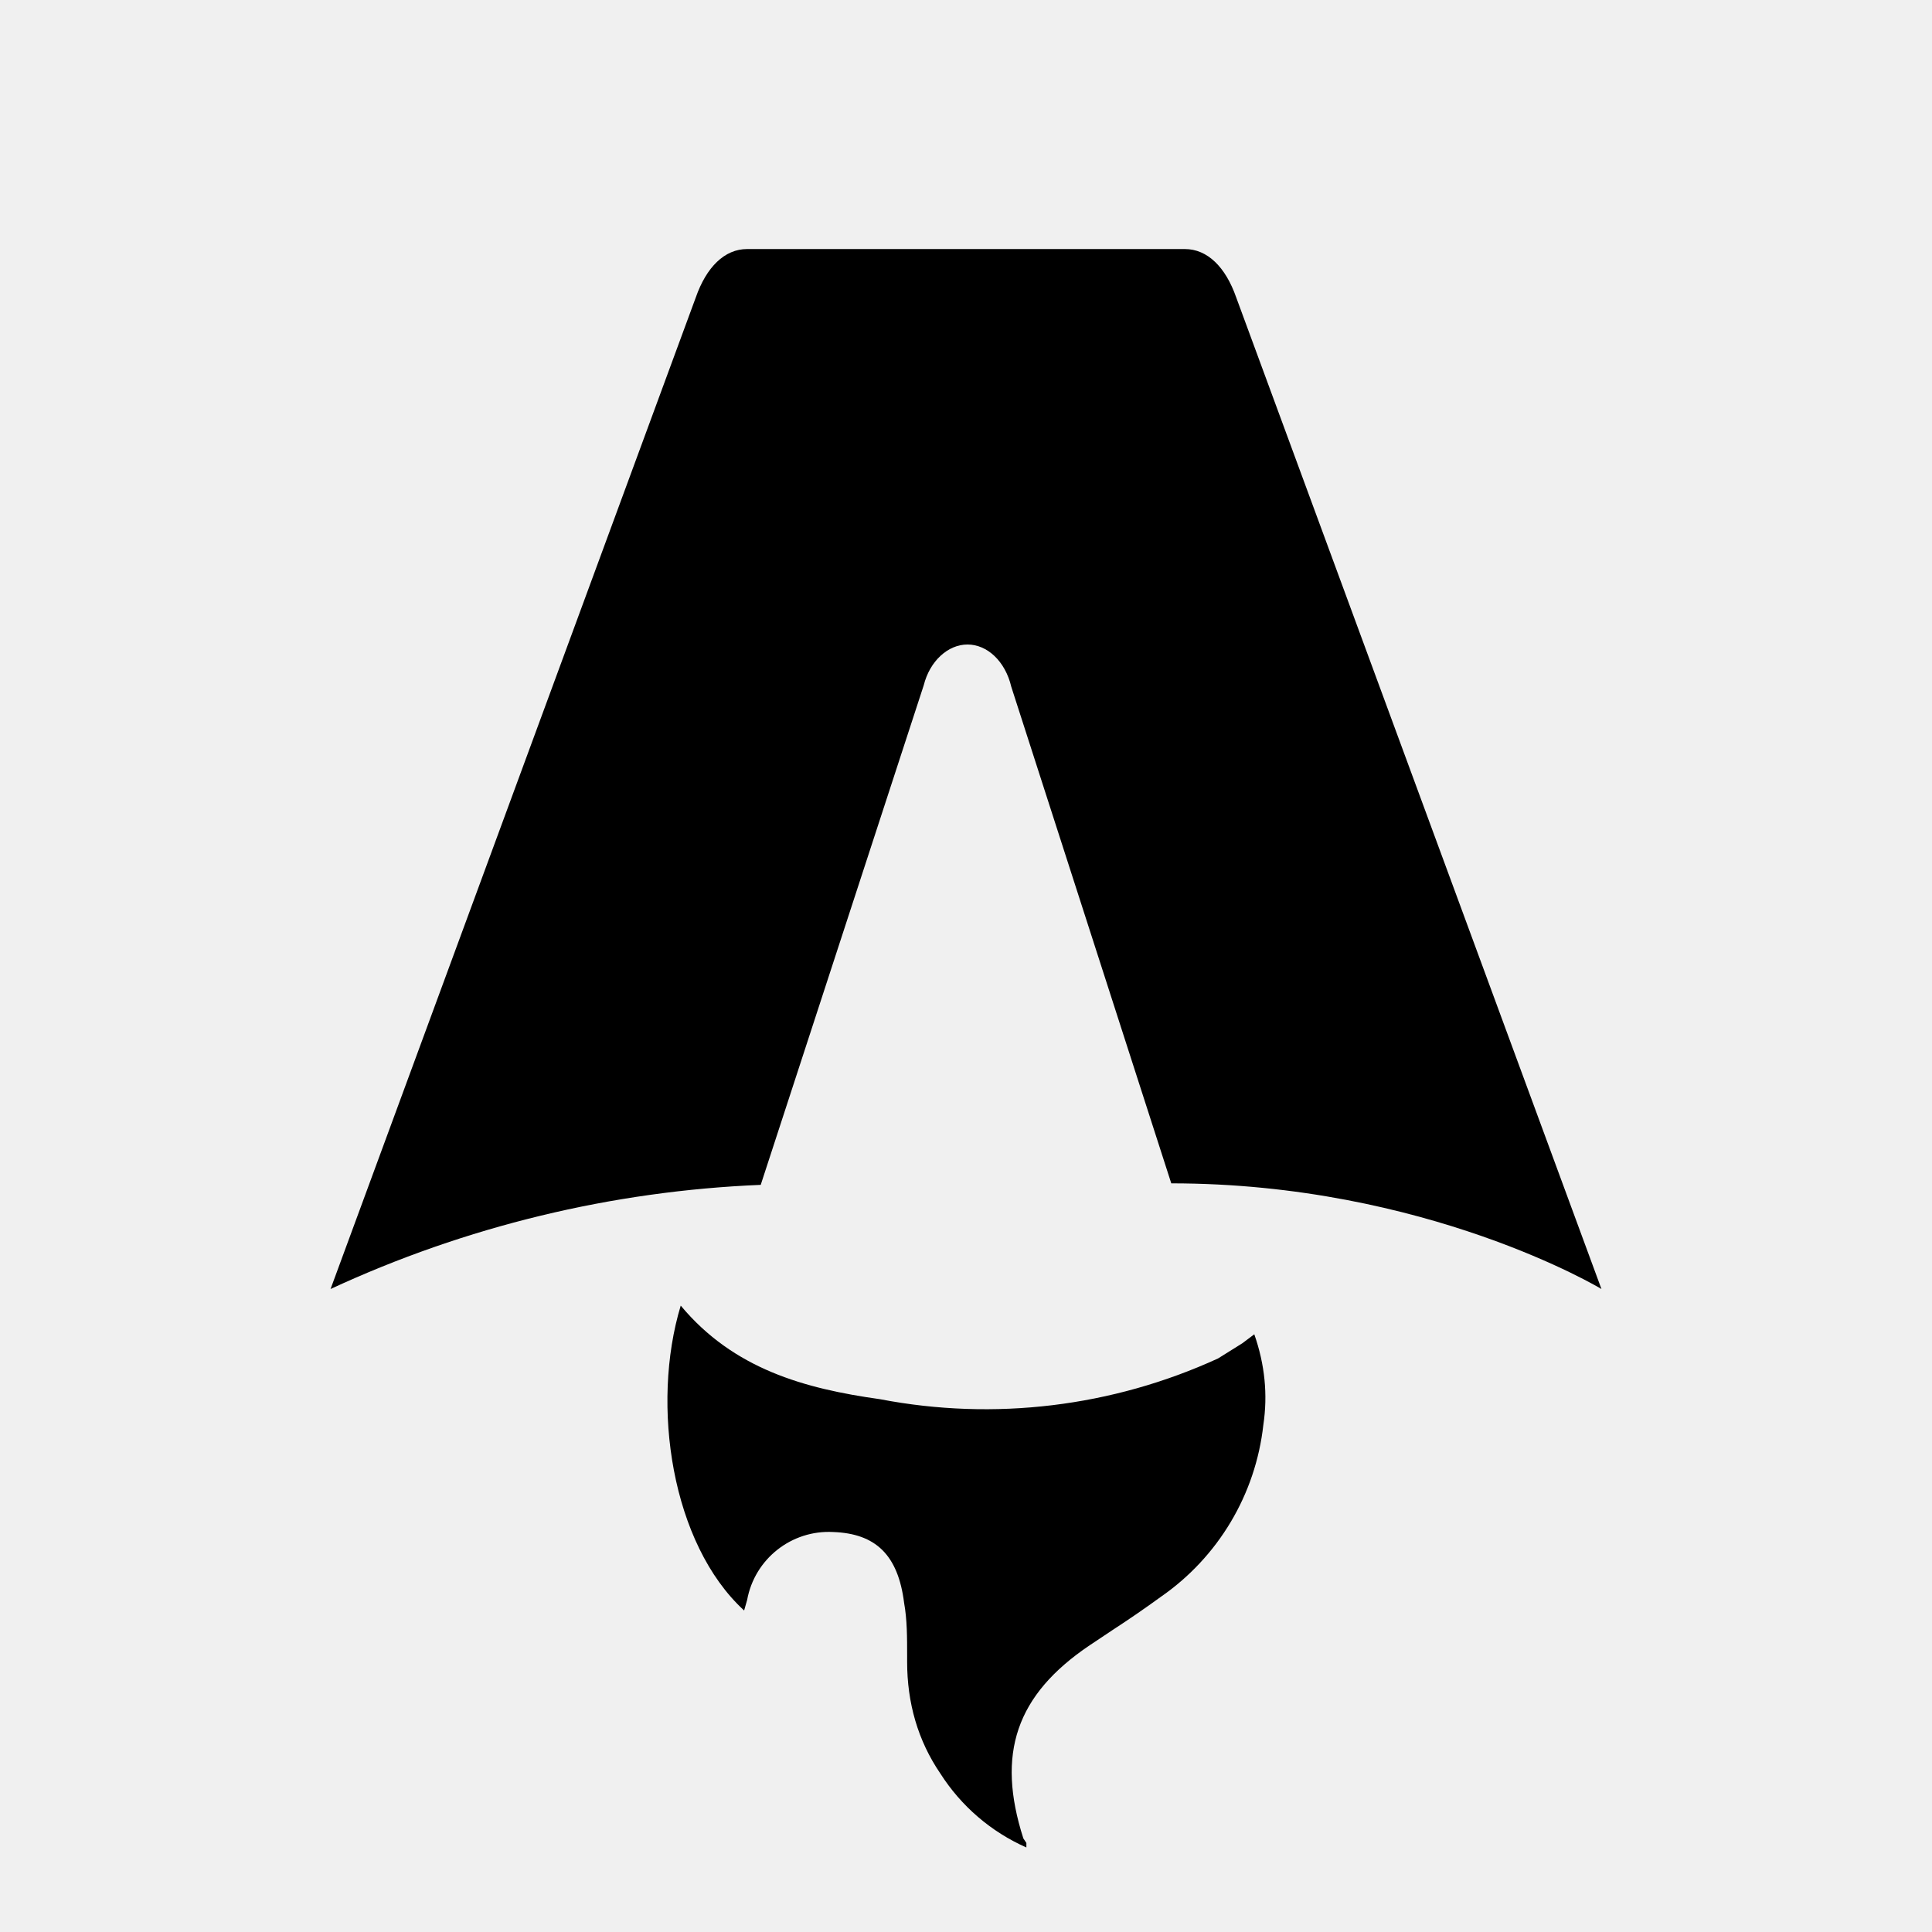
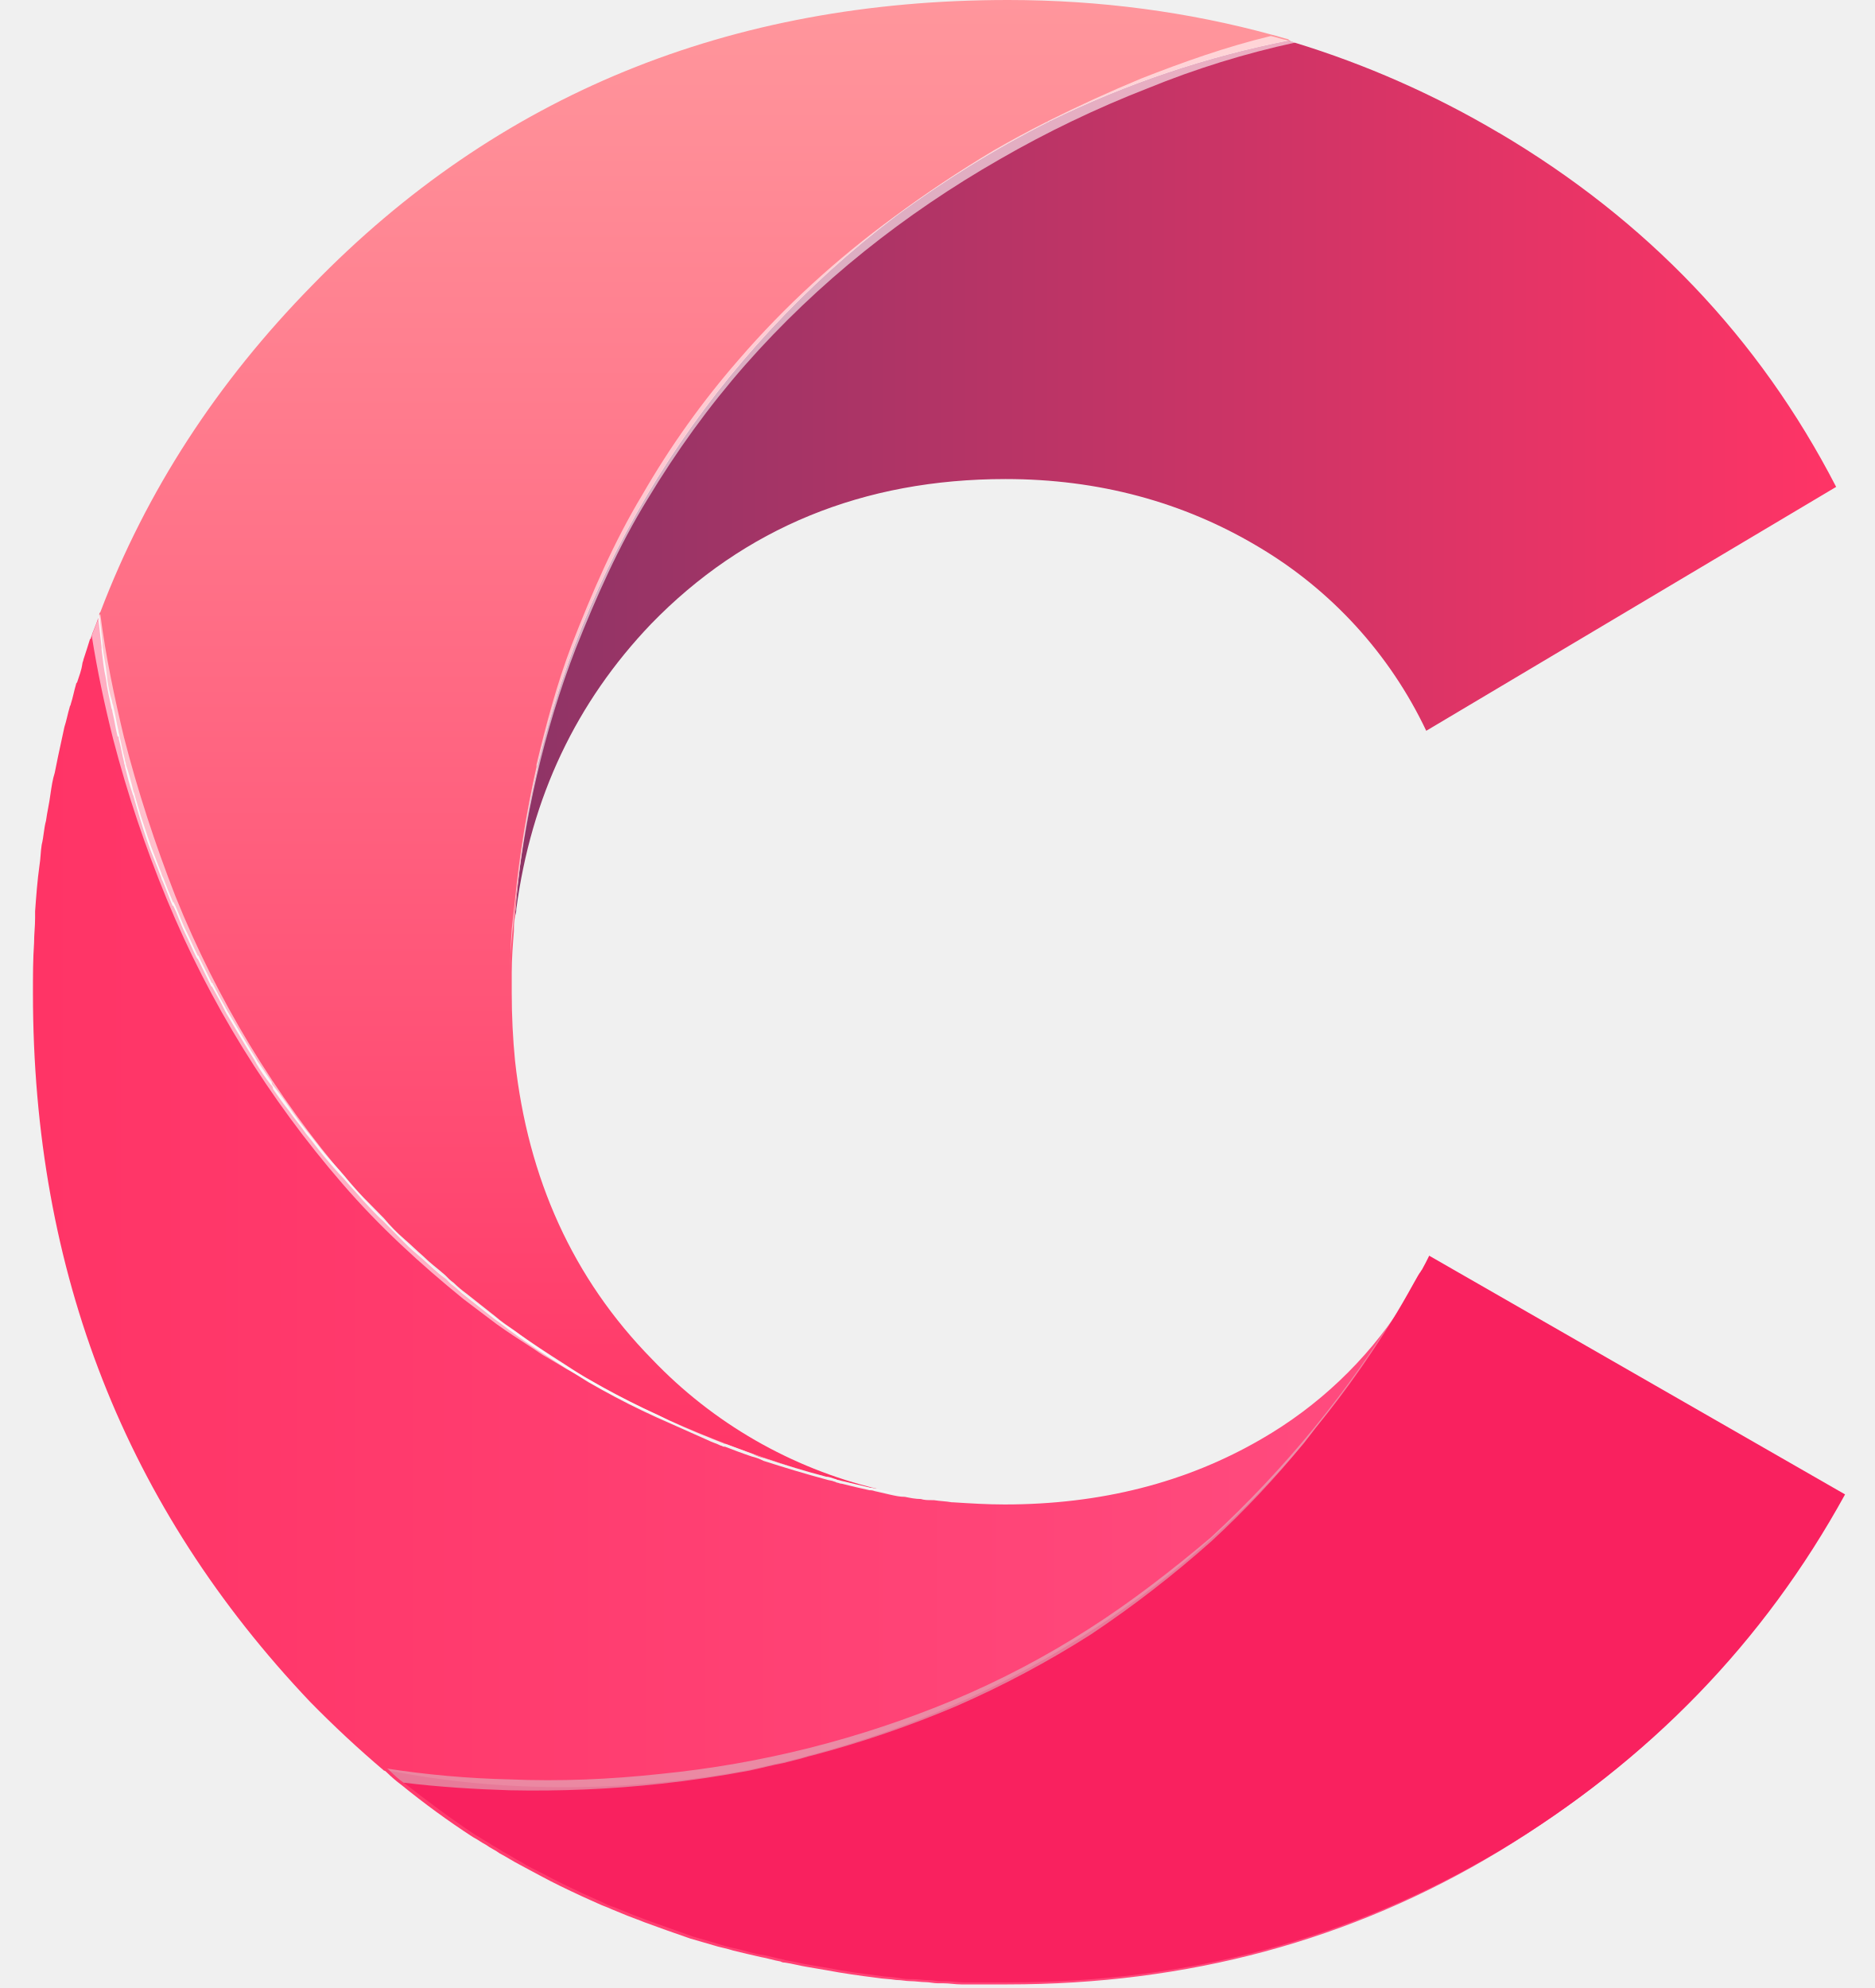
- <svg xmlns="http://www.w3.org/2000/svg" fill="none" viewBox="0 0 128 128">
-   <path d="M50.4 78.5a75.1 75.1 0 0 0-28.5 6.9l24.2-65.7c.7-2 1.9-3.2 3.4-3.2h29c1.5 0 2.7 1.2 3.4 3.2l24.2 65.7s-11.6-7-28.5-7L67 45.5c-.4-1.7-1.6-2.8-2.9-2.8-1.3 0-2.5 1.1-2.9 2.7L50.4 78.5Zm-1.1 28.2Zm-4.2-20.2c-2 6.6-.6 15.8 4.2 20.2a17.5 17.5 0 0 1 .2-.7 5.5 5.5 0 0 1 5.7-4.5c2.8.1 4.3 1.5 4.7 4.7.2 1.1.2 2.3.2 3.5v.4c0 2.7.7 5.2 2.2 7.4a13 13 0 0 0 5.7 4.9v-.3l-.2-.3c-1.8-5.6-.5-9.5 4.4-12.8l1.5-1a73 73 0 0 0 3.2-2.2 16 16 0 0 0 6.8-11.4c.3-2 .1-4-.6-6l-.8.6-1.6 1a37 37 0 0 1-22.4 2.7c-5-.7-9.7-2-13.2-6.2Z" />
-   <style>
-         path { fill: #000; }
-         @media (prefers-color-scheme: dark) {
-             path { fill: #FFF; }
-         }
-     </style>
+ <svg xmlns="http://www.w3.org/2000/svg" width="33" height="35" fill="none">
+   <path d="M26.39 2.339a16.554 16.554 0 0 0-3.6-1.59c-.038-.02-.076-.02-.092-.039a16.913 16.913 0 0 0-4.205 1.418c-.019 0-.019.019-.038.019a18.787 18.787 0 0 0-2.694 1.667 17.103 17.103 0 0 0-6.294 9.663v.038c-.188.768-.3 1.533-.377 2.339 0 .096-.02.192-.02.288 0-.039.02-.077.02-.115v-.02c.262-1.974 1.056-3.644 2.374-5.023 1.638-1.686 3.73-2.55 6.24-2.55 1.637 0 3.128.403 4.447 1.19a7.502 7.502 0 0 1 2.96 3.242l7.217-4.294c-1.356-2.627-3.337-4.697-5.935-6.233h-.003Z" fill="url(#a)" />
+   <path d="M22.695.71a16.913 16.913 0 0 0-4.205 1.418c-.019 0-.019.019-.038.019a18.781 18.781 0 0 0-2.694 1.667 17.103 17.103 0 0 0-6.294 9.663v.038c-.188.768-.3 1.533-.377 2.339 0 .096-.02.192-.02.288-.019.077-.019.173-.019.25-.019.249-.038.48-.038.729v.365c0 .403.02.806.058 1.19.227 2.07 1.017 3.833 2.412 5.254a8.084 8.084 0 0 0 3.958 2.28c-.039 0-.077-.018-.093-.018h-.02c-.169-.039-.319-.077-.489-.116-.019 0-.057-.019-.076-.019-.02 0-.039-.019-.058-.019-.058-.02-.112-.038-.15-.038a18.197 18.197 0 0 1-1.095-.327.913.913 0 0 1-.208-.076c-.15-.058-.32-.116-.47-.173h-.02c-.018 0-.037-.02-.057-.02-.076-.038-.15-.057-.227-.095a9.7 9.7 0 0 1-.905-.404c-.077-.038-.17-.076-.247-.115-.32-.153-.64-.326-.944-.499-.15-.077-.281-.173-.432-.269-.3-.192-.601-.384-.886-.595-.112-.076-.227-.153-.339-.25l-.509-.402a2.021 2.021 0 0 1-.227-.192c-.057-.039-.093-.077-.15-.135-.131-.115-.263-.211-.378-.326-.112-.096-.227-.211-.339-.307a3.216 3.216 0 0 1-.358-.365l-.359-.365a6.883 6.883 0 0 1-.339-.384c-.112-.134-.227-.25-.339-.384-.112-.134-.208-.268-.32-.403a5.499 5.499 0 0 1-.3-.403 6.655 6.655 0 0 0-.282-.384c-.02-.02-.039-.038-.039-.077l-.262-.384c0-.019-.02-.019-.02-.038-.169-.269-.338-.557-.508-.845 0-.019-.02-.019-.02-.038a8.467 8.467 0 0 1-.226-.422s0-.02-.02-.02c-.076-.153-.15-.307-.227-.46 0 0 0-.02-.019-.02-.077-.153-.131-.288-.208-.441-.077-.154-.131-.327-.208-.48 0 0 0-.02-.019-.02a9.648 9.648 0 0 1-.17-.422.324.324 0 0 1-.038-.096c-.038-.096-.077-.192-.112-.288-.093-.23-.17-.48-.246-.71-.039-.134-.077-.25-.112-.384 0-.02-.02-.038-.02-.057a4.973 4.973 0 0 0-.13-.461c0-.039-.02-.058-.02-.096-.038-.135-.058-.269-.093-.403 0-.039-.019-.058-.019-.096-.038-.154-.057-.307-.093-.442 0-.02-.019-.038-.019-.077a2.198 2.198 0 0 1-.093-.46c-.016-.173-.057-.346-.076-.519v-.038l-.058-.518c0-.013.006-.026.02-.039.809-2.128 2.053-4.044 3.73-5.753C8.757 1.667 12.847 0 17.748 0c1.622 0 3.184.211 4.655.614.093.02.19.058.282.077l.01.02Z" fill="url(#b)" />
+   <path d="M32.437 26.345c-1.433 2.608-3.449 4.678-6.05 6.252-2.602 1.571-5.484 2.34-8.652 2.34h-.81c-.111 0-.207-.02-.32-.02h-.092c-.077 0-.15-.02-.208-.02-.093 0-.189-.018-.282-.018-.076 0-.15-.02-.246-.02-.112-.019-.227-.019-.34-.038-.3-.038-.585-.077-.885-.134l-.34-.058c-.13-.02-.262-.058-.396-.077-.02 0-.039 0-.077-.02-.112-.018-.227-.057-.34-.076-.169-.038-.338-.077-.489-.115-.112-.038-.246-.058-.358-.096l-.397-.115a38.428 38.428 0 0 1-.81-.288c-.092-.039-.207-.077-.3-.115l-.282-.116c-.077-.038-.15-.057-.227-.095-.093-.039-.208-.096-.3-.135-.247-.115-.49-.23-.737-.365-.112-.057-.246-.134-.358-.192-.112-.057-.227-.134-.34-.192-.076-.057-.169-.096-.245-.153-.077-.039-.15-.096-.228-.135a14.558 14.558 0 0 1-1.263-.921 2.407 2.407 0 0 1-.247-.211c-.02-.02-.038-.039-.057-.039a19.362 19.362 0 0 1-1.3-1.21C2.222 26.55.58 22.41.58 17.484c0-.308 0-.596.02-.884 0-.153.018-.288.018-.441v-.115c.02-.27.039-.538.077-.807.02-.115.02-.25.039-.364.038-.154.038-.288.076-.423.02-.153.058-.307.077-.46.02-.135.039-.27.077-.385l.058-.287c.038-.173.076-.346.112-.519.038-.115.057-.23.092-.345 0-.02.02-.039.02-.058.038-.115.057-.23.092-.345 0-.013.007-.026.02-.039.038-.115.076-.211.092-.326 0-.02.02-.058.02-.077.038-.115.076-.23.111-.346 0 0 0-.019.02-.019v-.019c.038-.115.092-.23.13-.345.02.172.04.345.058.518v.038c.02.173.039.346.077.519.02.172.058.326.093.499 0 .019.02.038.02.077.038.153.057.307.092.441.02-.02.02.02.02.038.038.135.057.27.092.404 0 .038.02.057.02.096.038.153.076.307.13.46 0 .02.02.039.02.058.038.134.076.269.112.384.076.25.15.48.246.71.038.096.077.192.112.288.02.038.02.077.038.096.058.134.112.288.17.422 0 0 0 .02.02.02.076.153.13.326.207.48.077.153.131.288.208.441l.02.02.226.46s0 .02.02.02c.076.134.15.268.227.422 0 .019.019.019.019.038.17.288.34.576.509.845 0 .019.019.019.019.038.077.134.17.269.262.384.02.02.039.038.039.077.092.134.188.269.281.384.093.134.208.268.3.403.113.134.209.269.32.403.113.134.228.269.34.384.112.134.227.25.34.384.111.115.226.25.358.365l.358.364c.112.116.227.212.34.308.13.115.245.23.377.326.057.038.092.096.15.134.077.058.15.135.227.192l.509.403c.112.077.227.173.339.25.282.211.586.403.886.595.15.096.282.173.432.269.301.173.621.345.944.499.077.038.17.077.246.115l.906.403c.077.039.15.058.227.096.02 0 .039.02.058.02h.019c.15.057.3.115.47.172a.91.91 0 0 1 .208.077c.359.115.736.23 1.095.326.057.02.112.02.15.039.02 0 .038.02.057.02.02 0 .039.018.077.018.15.039.32.077.49.115h.019c.038 0 .077.02.093.02.077.019.17.038.246.057.093.02.17.039.263.039.092.019.188.038.281.038.058.02.131.02.189.02h.038c.112.018.208.018.32.038h.02c.3.019.6.038.905.038 1.696 0 3.203-.384 4.524-1.152a7.305 7.305 0 0 0 2.47-2.339c.02-.019.02-.038.038-.057.058-.096.132-.192.19-.307.038-.058.076-.135.111-.192.02-.02.02-.039.039-.058.038-.077.076-.154.112-.25l7.276 4.217-.007-.003Z" fill="url(#c)" />
+   <path d="M25.164 22.106a5.048 5.048 0 0 1-.13.25c-.02.019-.02.038-.04.057-.038.058-.076.134-.111.192a16.516 16.516 0 0 1-1.715 2.53c-.077.097-.131.174-.208.27a17.064 17.064 0 0 1-8.652 5.484c-.092.019-.188.057-.281.076l-.227.058c-.208.038-.416.096-.602.134a17.659 17.659 0 0 1-3.222.308c-1.11 0-2.112-.096-3.11-.288.077.076.17.134.246.21.416.327.83.634 1.264.922.077.039.15.096.227.135.077.057.17.096.247.153.112.058.227.135.339.192.112.077.246.134.358.192.247.134.49.25.736.365.093.038.208.096.301.134.077.039.15.077.227.096l.282.115c.092.039.208.077.3.116.263.096.548.192.81.288l.397.115c.112.038.246.077.358.096.17.038.32.096.49.115.112.02.227.057.339.077.019 0 .038.019.076.019.132.02.263.057.397.077l.34.057c.281.058.585.096.886.135.112.019.227.019.339.038.077.02.17.02.246.02.093 0 .189.018.282.018.077 0 .15.02.208.02h.093c.112 0 .207.019.32.019h.809c3.168 0 6.05-.787 8.652-2.339 2.6-1.571 4.617-3.644 6.05-6.252l-7.314-4.198-.007-.006Z" fill="#F9215F" />
+   <path opacity=".6" d="M22.806.749c-.886.192-1.753.46-2.6.806a19.02 19.02 0 0 0-2.602 1.248c-1.677.96-3.203 2.166-4.486 3.625-.64.73-1.206 1.513-1.715 2.358-.509.826-.905 1.725-1.264 2.627-.566 1.456-.905 2.992-1.075 4.562v.02c-.038.364-.077.73-.093 1.094.02-.25.02-.48.039-.73l.057-.518c.077-.787.208-1.57.378-2.339v-.038c.17-.71.358-1.418.62-2.109.359-.921.737-1.801 1.245-2.646a15.054 15.054 0 0 1 1.696-2.377c.81-.94 1.734-1.782 2.732-2.512a21.42 21.42 0 0 1 1.754-1.17c.3-.174.62-.346.925-.5.019 0 .038-.02.038-.02a26.021 26.021 0 0 1 1.638-.748c.736-.288 1.488-.557 2.281-.748.093.019.19.057.301.076.058.02.093.02.131.039ZM16.078 26.345a15.051 15.051 0 0 1-1.264-.268c-.02 0-.058-.02-.077-.02-.019 0-.038-.019-.057-.019-.058-.02-.112-.038-.15-.038a19.43 19.43 0 0 1-1.773-.576h-.02c-.019 0-.038-.02-.057-.02-.077-.038-.15-.057-.227-.095a17.66 17.66 0 0 1-1.846-.845c-.208-.115-.416-.25-.64-.365l-.32-.192c-.112-.057-.208-.134-.301-.192-.208-.134-.416-.269-.602-.403l-.585-.442c-.755-.614-1.488-1.283-2.131-2.031a18.401 18.401 0 0 1-3.09-5.004 21.592 21.592 0 0 1-.945-2.82c-.15-.594-.281-1.209-.377-1.82.038-.115.093-.23.13-.345 0-.013.007-.026.02-.039.093.73.246 1.456.416 2.166.246.96.547 1.879.906 2.8a18.114 18.114 0 0 0 3.033 5.004c.64.749 1.337 1.418 2.092 2.032l.586.442c.189.134.396.268.601.422.093.057.208.134.301.211l.32.192c.208.115.416.25.62.365 1.47.787 3.034 1.36 4.656 1.763h.02c.111.019.226.057.358.077.13.019.246.038.396.057l.007.003Z" fill="#fff" />
+   <path opacity=".49" d="M24.672 22.97a18.616 18.616 0 0 1-1.507 2.166c-.077.096-.131.173-.208.269a16.902 16.902 0 0 1-1.622 1.724 19.302 19.302 0 0 1-2.131 1.648 17.36 17.36 0 0 1-2.374 1.264 18.63 18.63 0 0 1-2.525.864c-.093.019-.189.057-.281.076l-.228.058c-.208.038-.416.096-.604.134-.51.096-1.018.173-1.546.23-.886.097-1.791.135-2.675.116-.62-.02-1.244-.058-1.865-.134a2.409 2.409 0 0 1-.246-.212c-.02-.019-.039-.038-.058-.038a16.55 16.55 0 0 0 2.166.192c.887.038 1.773 0 2.66-.096a18.019 18.019 0 0 0 5.163-1.302 15.537 15.537 0 0 0 2.374-1.248c.755-.48 1.469-1.037 2.15-1.61a18.928 18.928 0 0 0 3.354-4.101h.003Z" fill="#D6D6D6" />
+   <defs>
+     <linearGradient id="a" x1="9.067" y1="8.428" x2="32.325" y2="8.428" gradientUnits="userSpaceOnUse">
+       <stop stop-color="#8E3466" />
+       <stop offset="1" stop-color="#FF3466" />
+     </linearGradient>
+     <linearGradient id="b" x1="12.226" y1="26.211" x2="12.226" y2=".019" gradientUnits="userSpaceOnUse">
+       <stop stop-color="#FF3466" />
+       <stop offset="1" stop-color="#FF969C" />
+     </linearGradient>
+     <linearGradient id="c" x1=".585" y1="22.912" x2="32.437" y2="22.912" gradientUnits="userSpaceOnUse">
+       <stop stop-color="#FF3466" />
+       <stop offset="1" stop-color="#FF5387" />
+     </linearGradient>
+   </defs>
</svg>
